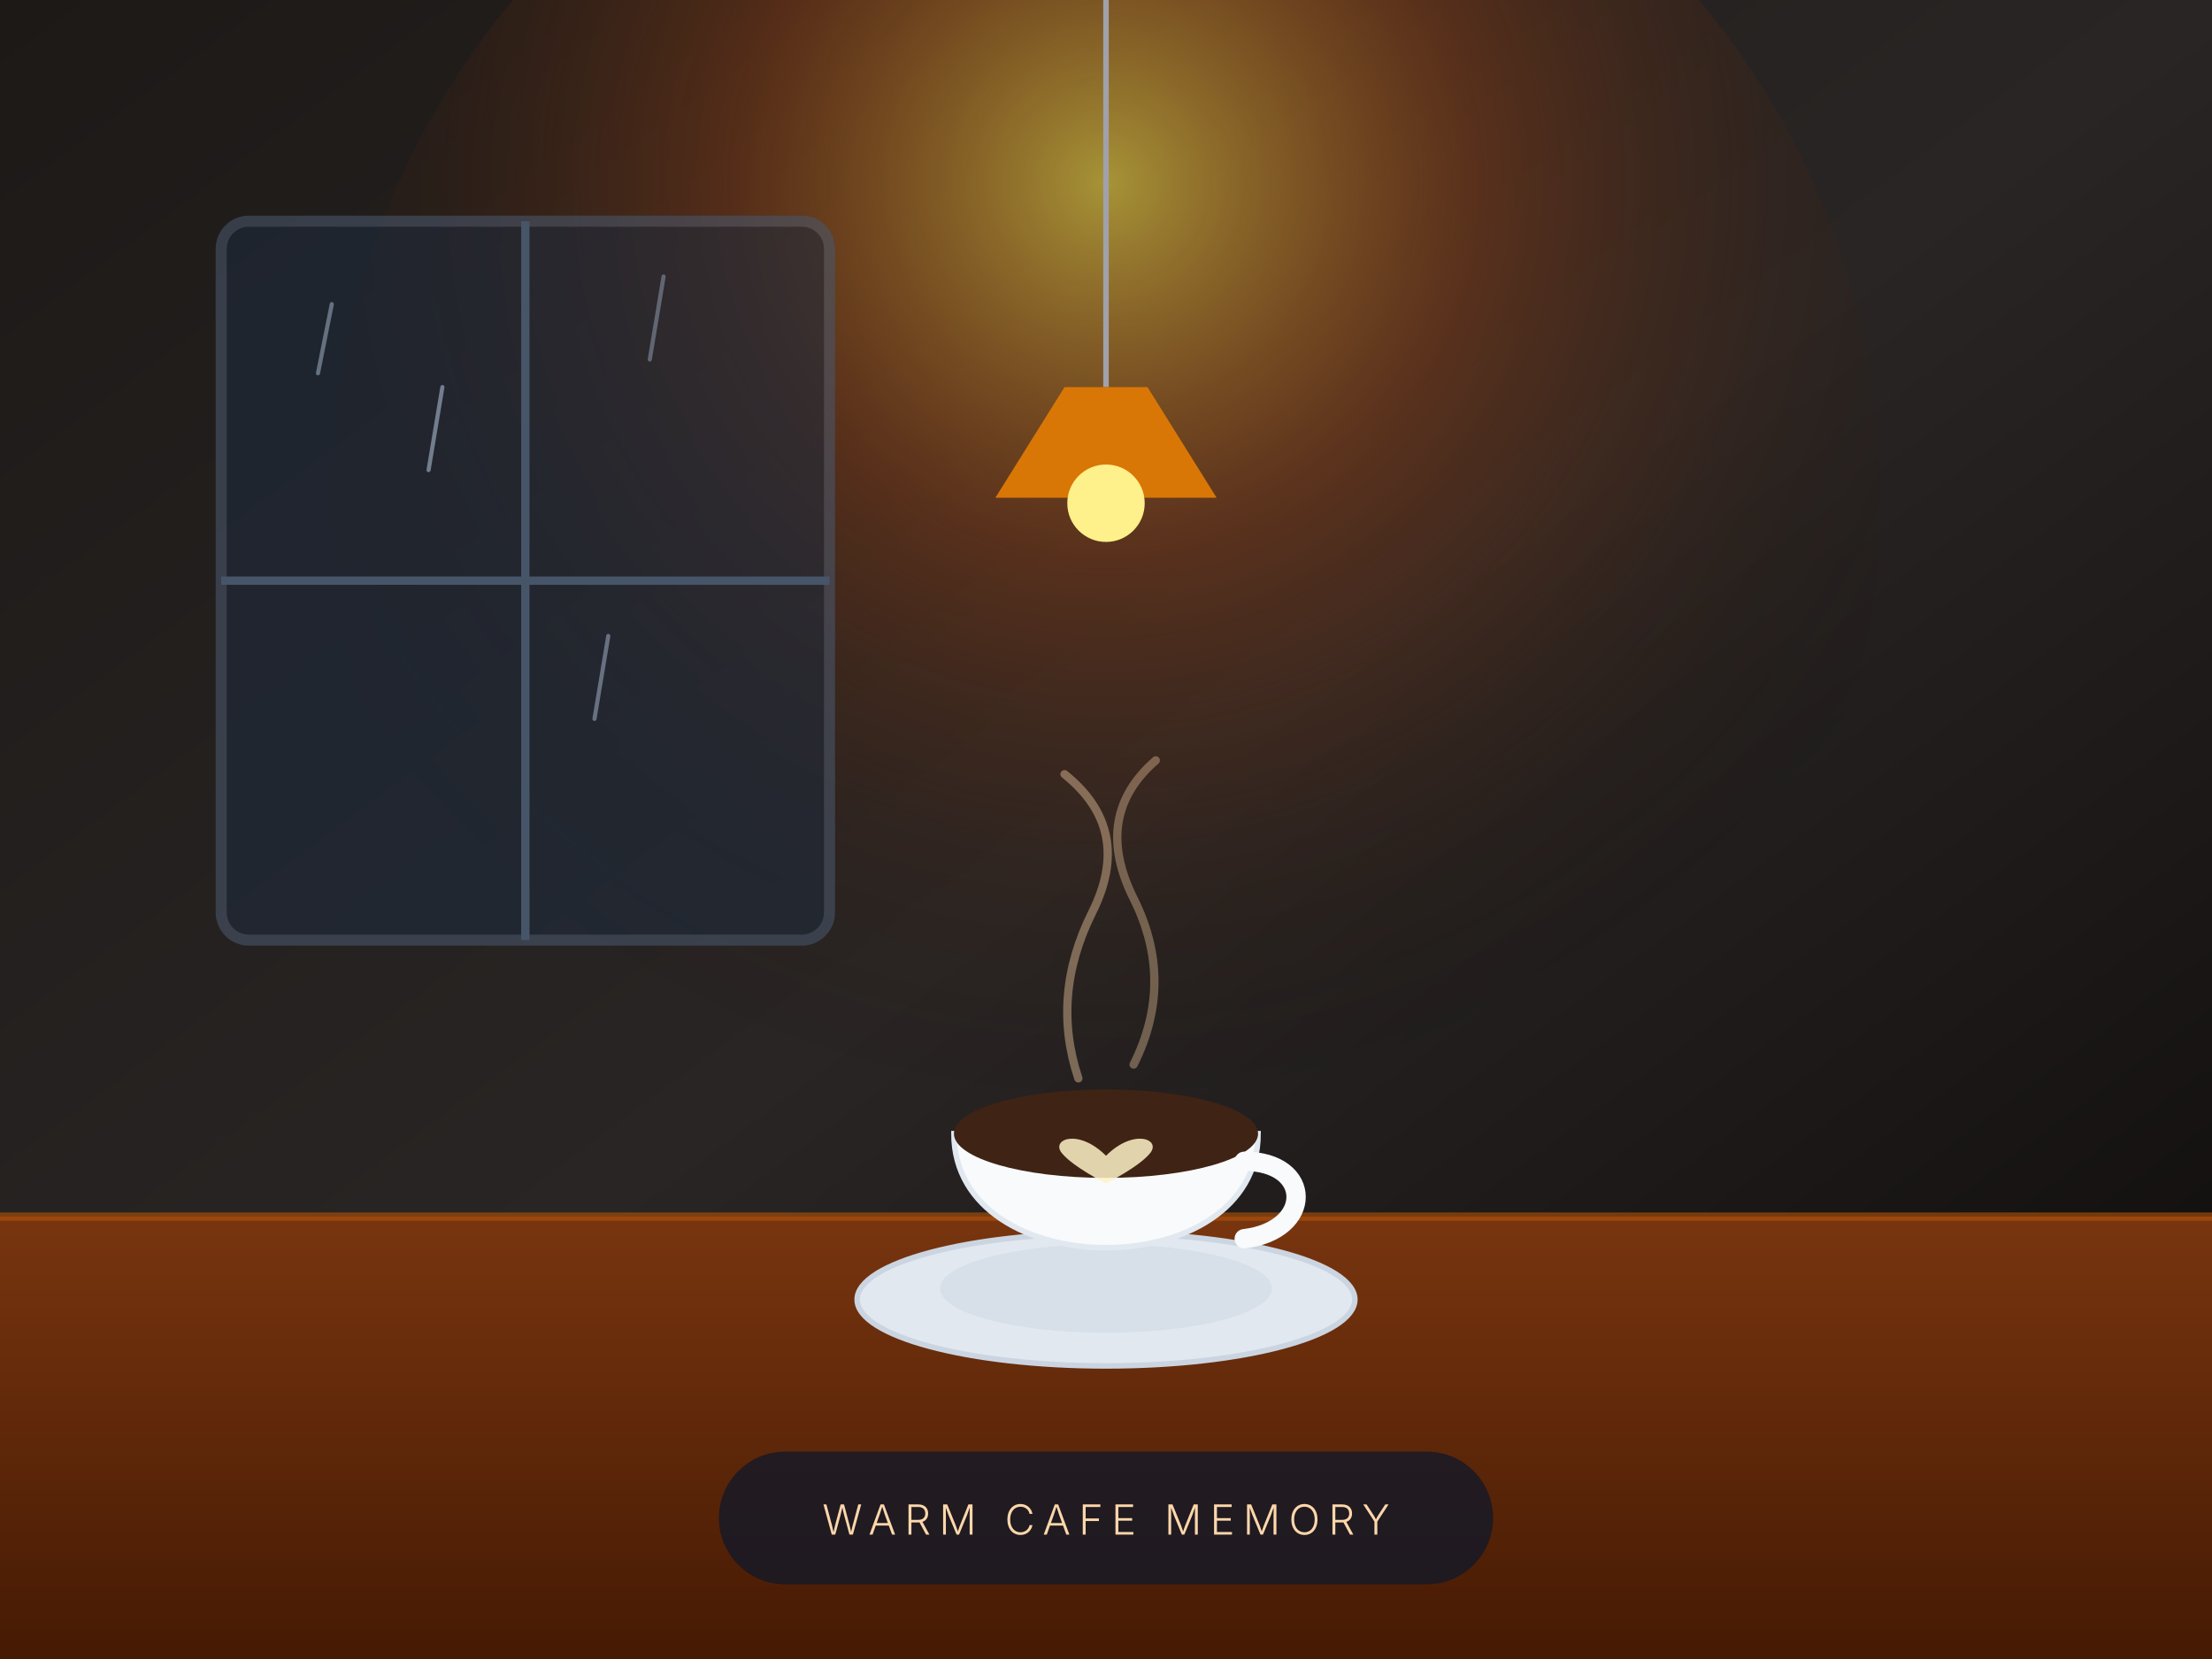
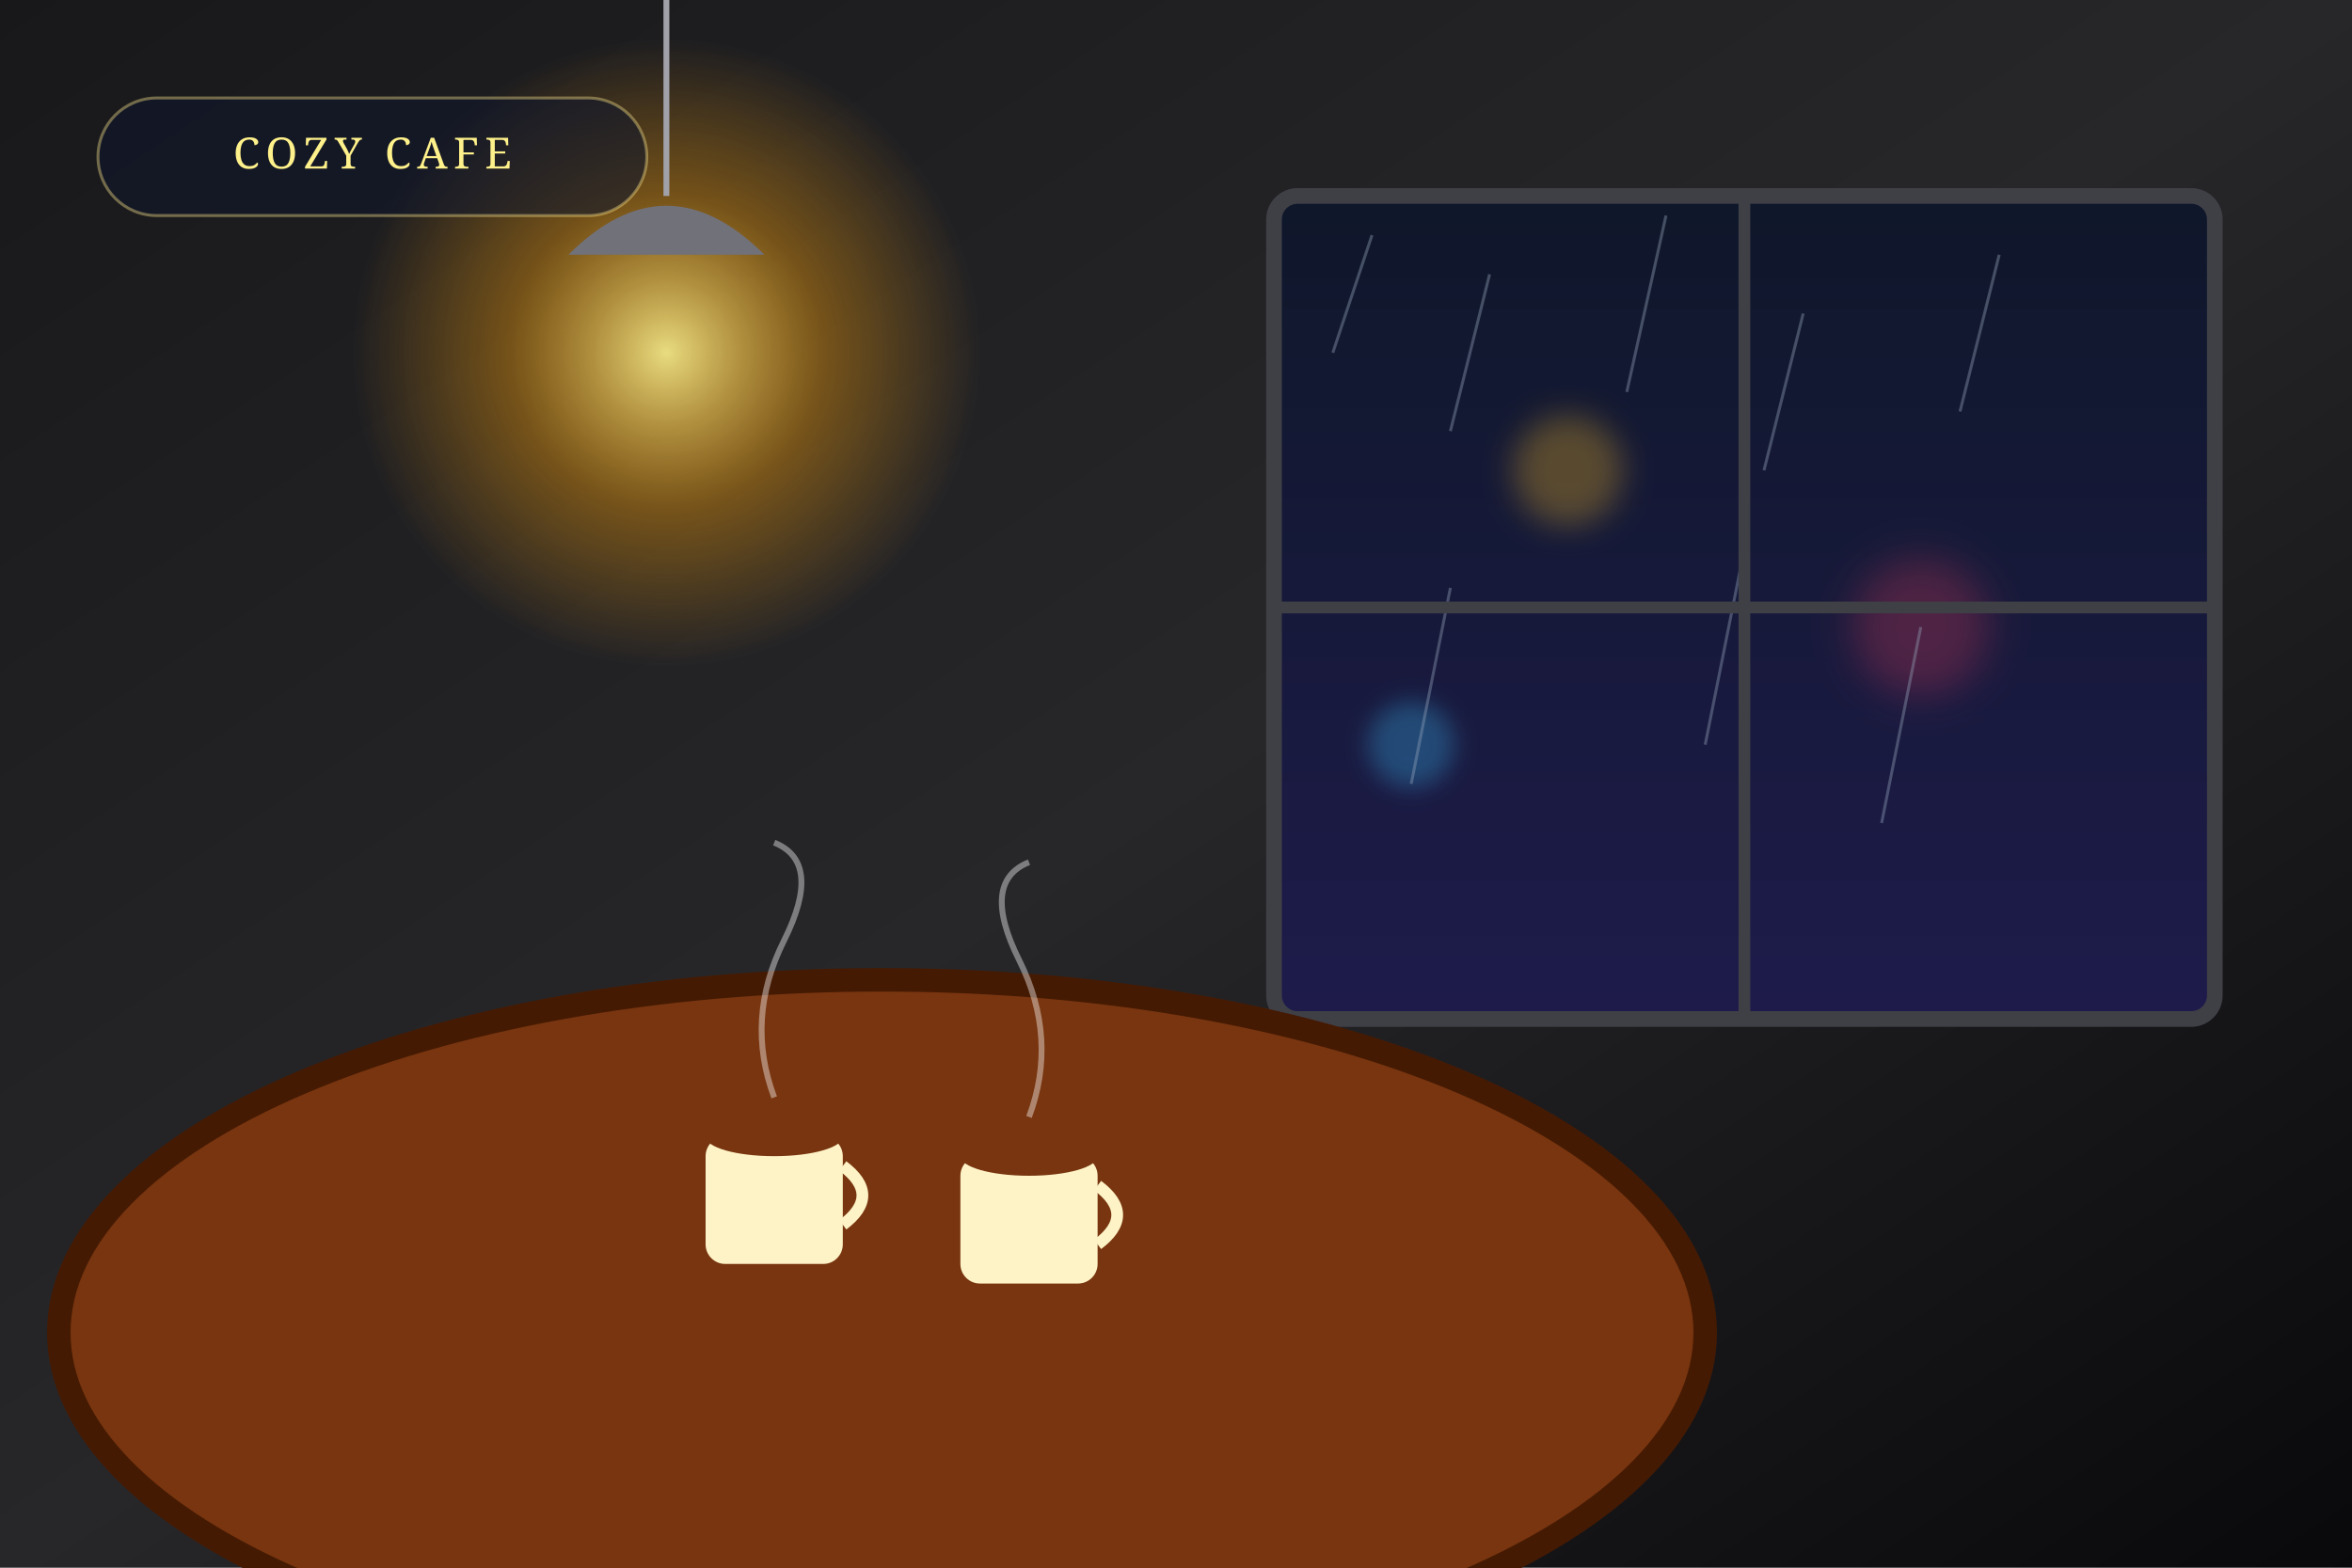
- <svg xmlns="http://www.w3.org/2000/svg" viewBox="0 0 800 600" width="100%" height="100%">
+ <svg xmlns="http://www.w3.org/2000/svg" viewBox="0 0 1200 800" width="1200" height="800">
  <defs>
-     <linearGradient id="cafeBg" x1="0%" y1="0%" x2="100%" y2="100%">
-       <stop offset="0%" stop-color="#1c1917" />
-       <stop offset="50%" stop-color="#292524" />
-       <stop offset="100%" stop-color="#0c0a09" />
+     <linearGradient id="cafeBg" x1="0" y1="0" x2="1" y2="1">
+       <stop offset="0%" stop-color="#18181b" />
+       <stop offset="50%" stop-color="#27272a" />
+       <stop offset="100%" stop-color="#09090b" />
    </linearGradient>
-     <radialGradient id="lampGlow" cx="50%" cy="30%" r="60%">
-       <stop offset="0%" stop-color="#fde047" stop-opacity="0.6" />
-       <stop offset="40%" stop-color="#ea580c" stop-opacity="0.25" />
-       <stop offset="100%" stop-color="#000000" stop-opacity="0" />
+     <radialGradient id="lampGlow" cx="50%" cy="50%" r="50%">
+       <stop offset="0%" stop-color="#fef08a" stop-opacity="0.9" />
+       <stop offset="50%" stop-color="#f59e0b" stop-opacity="0.4" />
+       <stop offset="100%" stop-color="#f59e0b" stop-opacity="0" />
    </radialGradient>
-     <linearGradient id="tableGrad" x1="0%" y1="0%" x2="0%" y2="100%">
-       <stop offset="0%" stop-color="#78350f" />
-       <stop offset="100%" stop-color="#451a03" />
+     <linearGradient id="windowNight" x1="0" y1="0" x2="0" y2="1">
+       <stop offset="0%" stop-color="#0f172a" />
+       <stop offset="100%" stop-color="#1e1b4b" />
    </linearGradient>
  </defs>
-   <rect width="800" height="600" fill="url(#cafeBg)" />
-   <circle cx="400" cy="180" r="280" fill="url(#lampGlow)" />
-   <rect x="80" y="80" width="220" height="260" rx="10" fill="#1e293b" opacity="0.6" stroke="#475569" stroke-width="4" />
-   <line x1="190" y1="80" x2="190" y2="340" stroke="#475569" stroke-width="3" />
-   <line x1="80" y1="210" x2="300" y2="210" stroke="#475569" stroke-width="3" />
-   <line x1="120" y1="110" x2="115" y2="135" stroke="#94a3b8" stroke-width="1.5" stroke-linecap="round" opacity="0.6" />
-   <line x1="160" y1="140" x2="155" y2="170" stroke="#94a3b8" stroke-width="1.5" stroke-linecap="round" opacity="0.7" />
-   <line x1="240" y1="100" x2="235" y2="130" stroke="#94a3b8" stroke-width="1.5" stroke-linecap="round" opacity="0.5" />
-   <line x1="220" y1="230" x2="215" y2="260" stroke="#94a3b8" stroke-width="1.5" stroke-linecap="round" opacity="0.6" />
-   <polygon points="0,440 800,440 800,600 0,600" fill="url(#tableGrad)" />
-   <line x1="0" y1="440" x2="800" y2="440" stroke="#b45309" stroke-width="3" opacity="0.6" />
-   <line x1="400" y1="0" x2="400" y2="140" stroke="#a1a1aa" stroke-width="2" />
-   <polygon points="360,180 440,180 415,140 385,140" fill="#d97706" />
-   <circle cx="400" cy="182" r="14" fill="#fef08a" />
-   <ellipse cx="400" cy="470" rx="90" ry="24" fill="#e2e8f0" stroke="#cbd5e1" stroke-width="2" />
-   <ellipse cx="400" cy="466" rx="60" ry="16" fill="#cbd5e1" opacity="0.5" />
-   <path d="M 345,410 C 345,465 455,465 455,410 Z" fill="#f8fafc" stroke="#e2e8f0" stroke-width="2" />
-   <ellipse cx="400" cy="410" rx="55" ry="16" fill="#3f2314" />
-   <path d="M 400,418 C 390,408 380,412 384,417 C 388,422 400,428 400,428 C 400,428 412,422 416,417 C 420,412 410,408 400,418 Z" fill="#fef3c7" opacity="0.85" />
-   <path d="M 450,420 C 475,420 475,445 450,448" fill="none" stroke="#f8fafc" stroke-width="7" stroke-linecap="round" />
-   <path d="M 390,390 Q 380,360 395,330 T 385,280" fill="none" stroke="#fed7aa" stroke-width="3" stroke-linecap="round" opacity="0.4" />
-   <path d="M 410,385 Q 425,355 410,325 T 418,275" fill="none" stroke="#fed7aa" stroke-width="3" stroke-linecap="round" opacity="0.35" />
-   <rect x="260" y="525" width="280" height="48" rx="24" fill="#0f172a" opacity="0.75" />
-   <text x="400" y="555" text-anchor="middle" fill="#fed7aa" font-family="system-ui, -apple-system, sans-serif" font-size="15" font-weight="300" letter-spacing="3">WARM CAFE MEMORY</text>
+   <rect width="1200" height="800" fill="url(#cafeBg)" />
+   <rect x="650" y="100" width="480" height="420" rx="12" fill="url(#windowNight)" stroke="#3f3f46" stroke-width="8" />
+   <circle cx="800" cy="240" r="28" fill="#fbbf24" opacity="0.3" filter="blur(8px)" />
+   <circle cx="980" cy="320" r="35" fill="#f43f5e" opacity="0.25" filter="blur(10px)" />
+   <circle cx="720" cy="380" r="22" fill="#38bdf8" opacity="0.3" filter="blur(6px)" />
+   <path d="M 700 120 L 680 180 M 760 140 L 740 220 M 850 110 L 830 200 M 920 160 L 900 240 M 1020 130 L 1000 210 M 740 300 L 720 400 M 890 280 L 870 380 M 980 320 L 960 420" stroke="#94a3b8" stroke-width="1.5" opacity="0.4" />
+   <line x1="890" y1="100" x2="890" y2="520" stroke="#3f3f46" stroke-width="6" />
+   <line x1="650" y1="310" x2="1130" y2="310" stroke="#3f3f46" stroke-width="6" />
+   <circle cx="340" cy="180" r="160" fill="url(#lampGlow)" />
+   <path d="M340 0 L 340 100" stroke="#a1a1aa" stroke-width="3" />
+   <path d="M290 130 Q 340 80 390 130 Z" fill="#71717a" />
+   <ellipse cx="450" cy="680" rx="420" ry="180" fill="#78350f" stroke="#451a03" stroke-width="12" />
+   <rect x="360" y="580" width="70" height="65" rx="10" fill="#fef3c7" />
+   <ellipse cx="395" cy="580" rx="35" ry="10" fill="#78350f" />
+   <path d="M 430 595 Q 450 610 430 625" fill="none" stroke="#fef3c7" stroke-width="6" />
+   <rect x="490" y="590" width="70" height="65" rx="10" fill="#fef3c7" />
+   <ellipse cx="525" cy="590" rx="35" ry="10" fill="#78350f" />
+   <path d="M 560 605 Q 580 620 560 635" fill="none" stroke="#fef3c7" stroke-width="6" />
+   <path d="M 395 560 Q 380 520 400 480 T 395 430" fill="none" stroke="#fff" stroke-width="3" opacity="0.4" />
+   <path d="M 525 570 Q 540 530 520 490 T 525 440" fill="none" stroke="#fff" stroke-width="3" opacity="0.4" />
+   <rect x="50" y="50" width="280" height="60" rx="30" fill="rgba(15, 23, 42, 0.6)" stroke="rgba(253, 230, 138, 0.4)" stroke-width="1.5" />
+   <text x="190" y="86" fill="#fef08a" font-family="serif" font-size="22" font-weight="300" text-anchor="middle" letter-spacing="3">COZY CAFE</text>
</svg>
